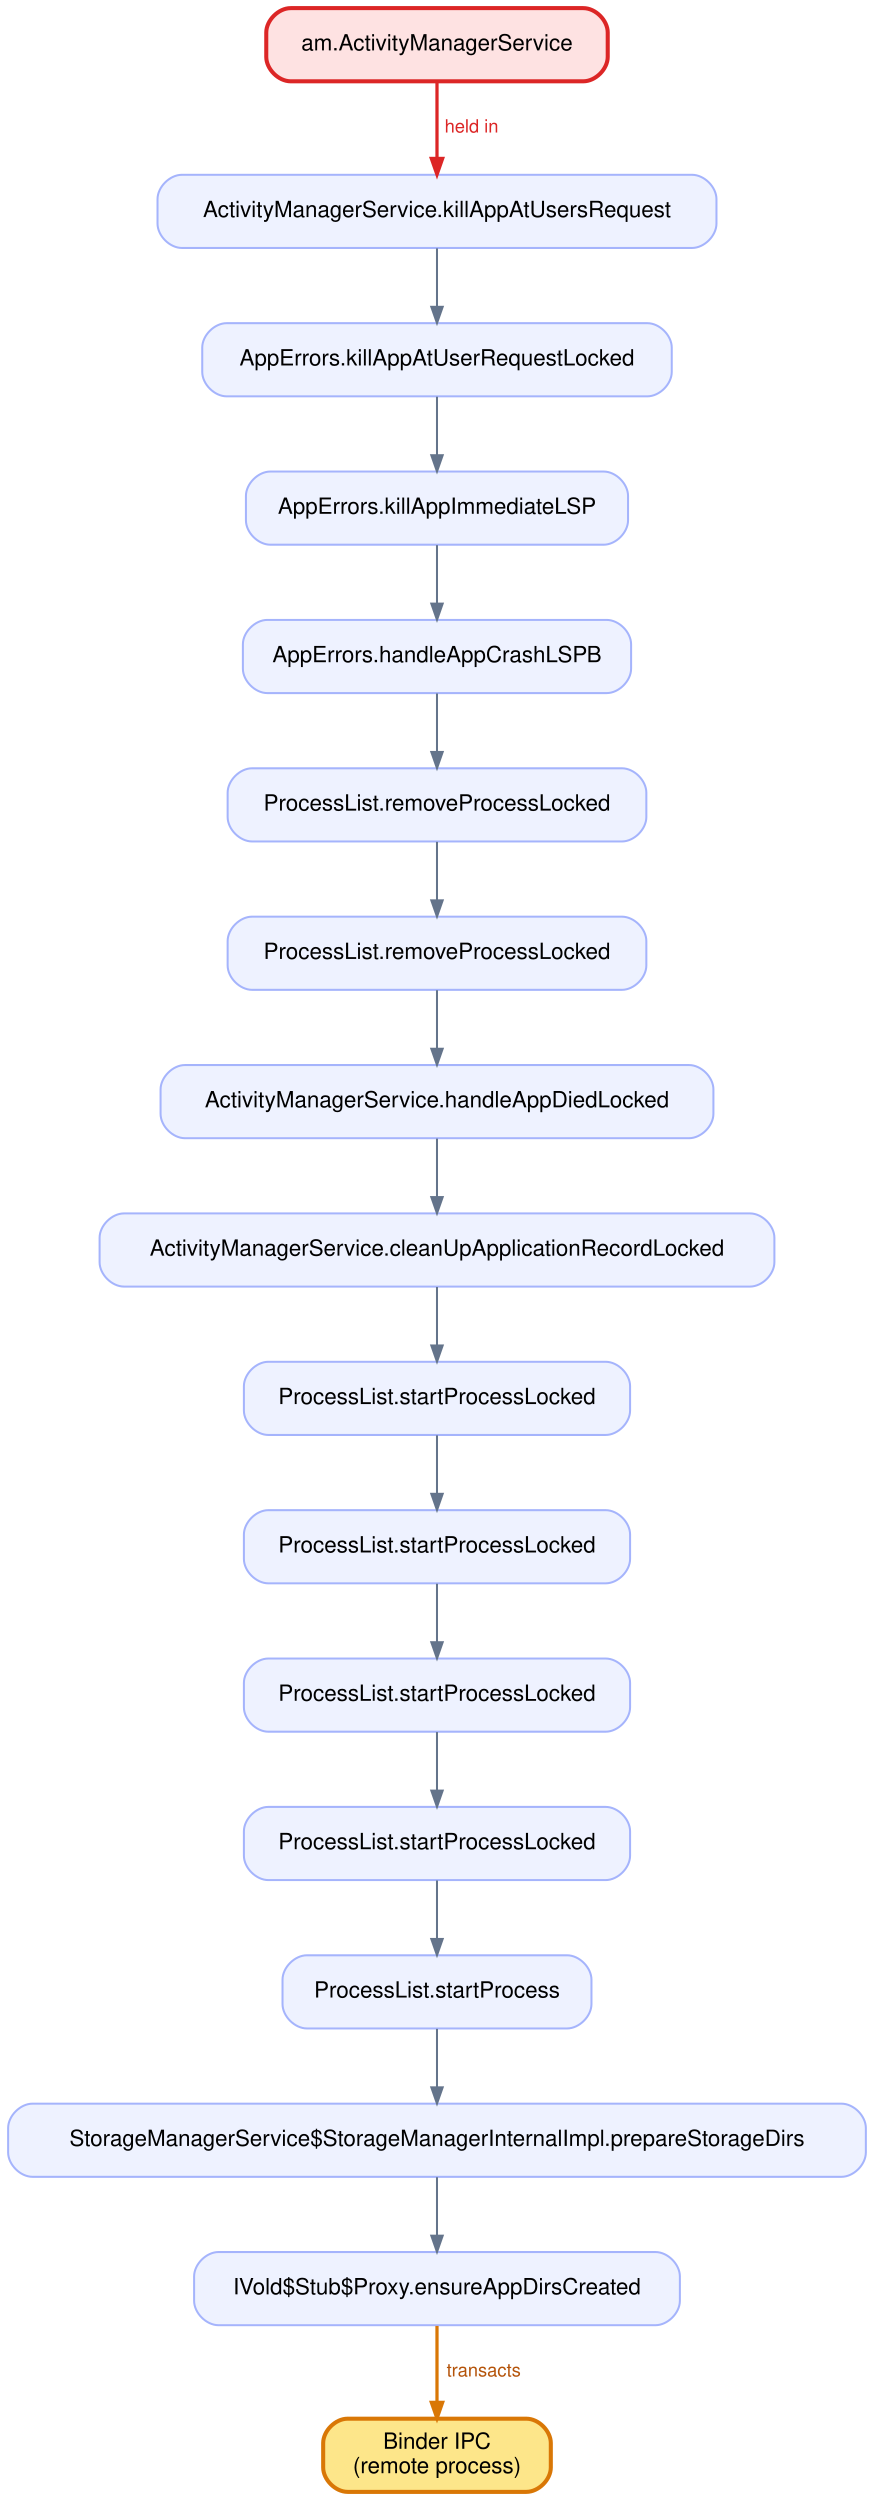
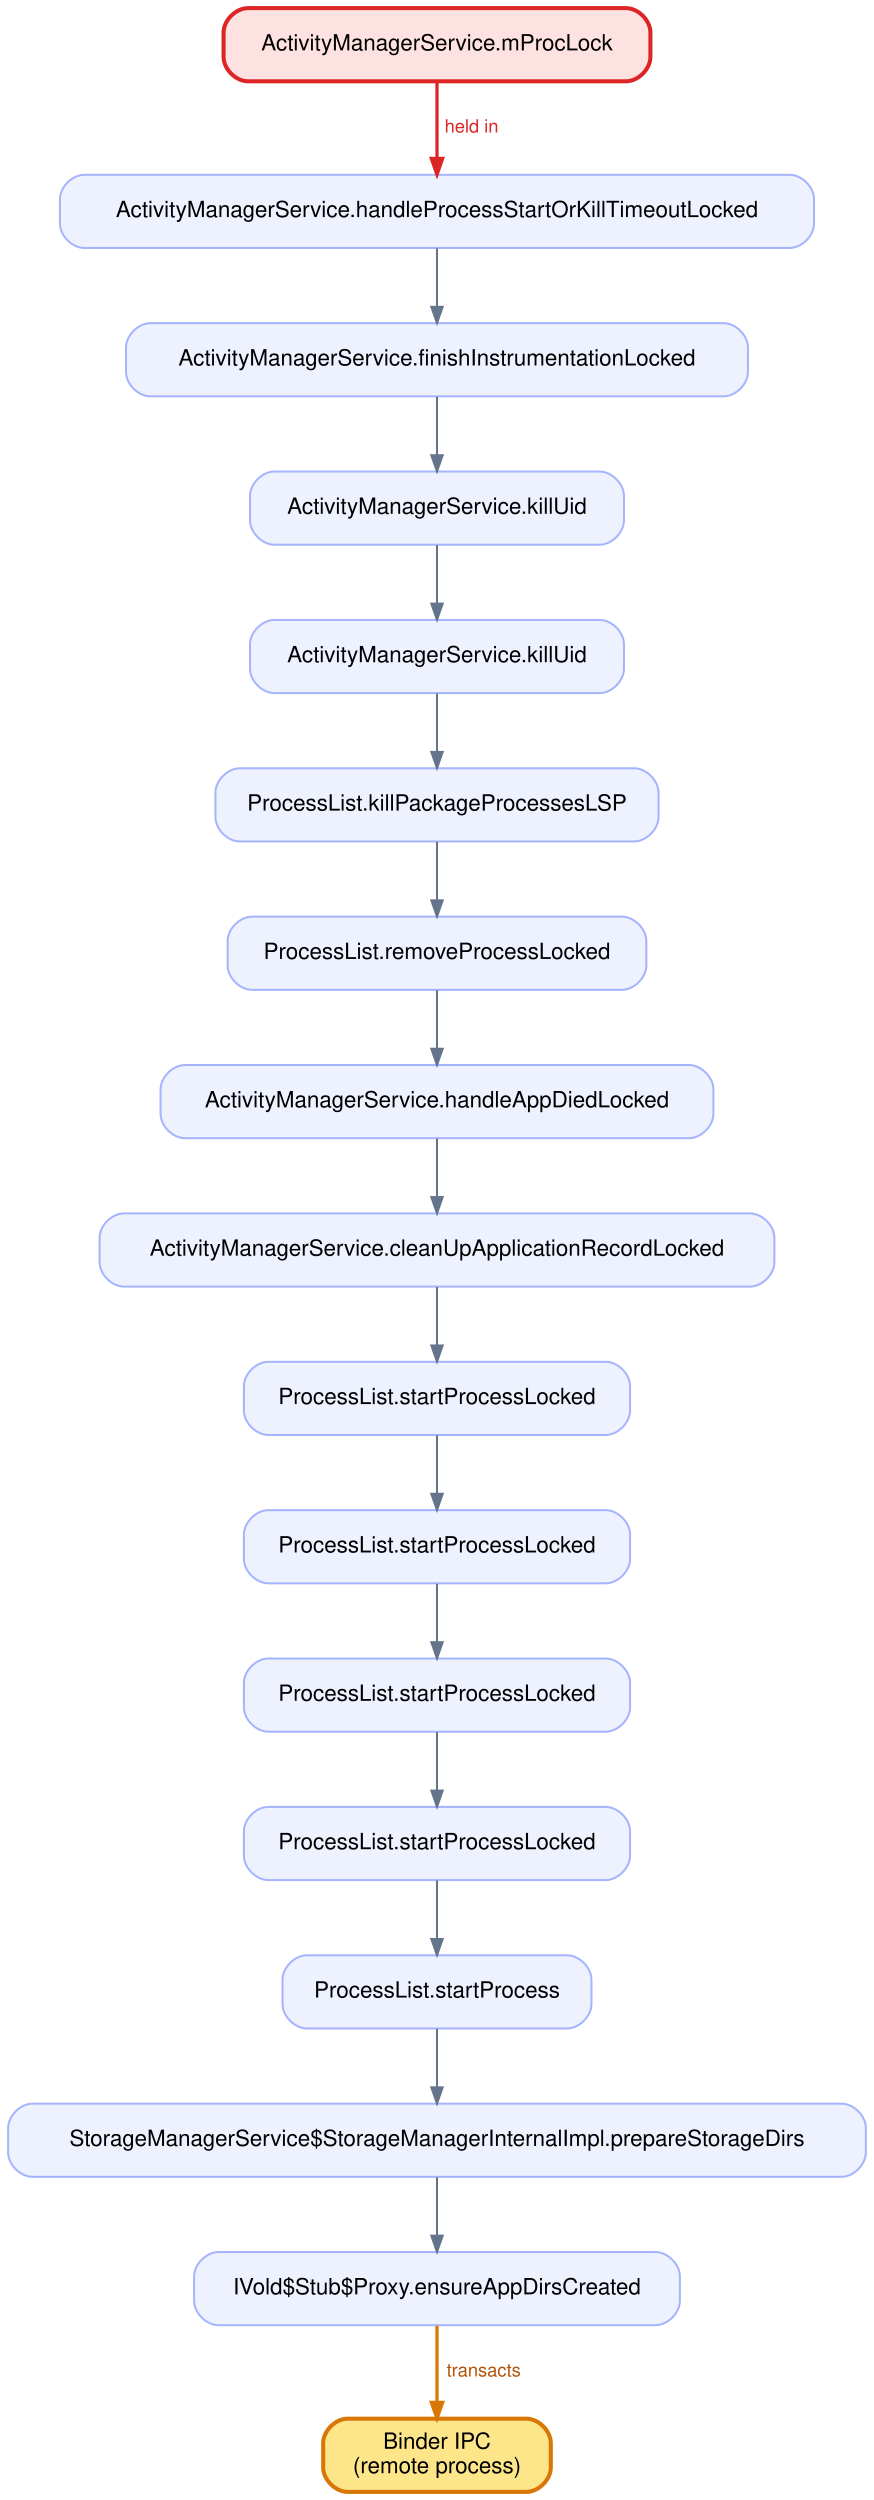
<svg xmlns="http://www.w3.org/2000/svg" width="430pt" height="1230pt" viewBox="0.00 0.00 430.00 1230.00">
  <g id="graph0" class="graph" transform="scale(1 1) rotate(0) translate(4 1226)">
    <polygon fill="white" stroke="transparent" points="-4,4 -4,-1226 426,-1226 426,4 -4,4" />
    <g id="node1" class="node">
-       <path fill="#eef2ff" stroke="#a5b4fc" d="M336.5,-1140C336.5,-1140 85.5,-1140 85.5,-1140 79.5,-1140 73.5,-1134 73.5,-1128 73.5,-1128 73.5,-1116 73.5,-1116 73.5,-1110 79.5,-1104 85.5,-1104 85.5,-1104 336.5,-1104 336.5,-1104 342.5,-1104 348.5,-1110 348.5,-1116 348.5,-1116 348.5,-1128 348.5,-1128 348.5,-1134 342.5,-1140 336.5,-1140" />
-       <text text-anchor="middle" x="211" y="-1119.2" font-family="Helvetica,sans-Serif" font-size="11.00">ActivityManagerService.killAppAtUsersRequest</text>
+       <path fill="#eef2ff" stroke="#a5b4fc" d="M384.5,-1140C384.5,-1140 37.5,-1140 37.5,-1140 31.5,-1140 25.5,-1134 25.5,-1128 25.5,-1128 25.5,-1116 25.5,-1116 25.5,-1110 31.5,-1104 37.5,-1104 37.5,-1104 384.5,-1104 384.5,-1104 390.5,-1104 396.5,-1110 396.5,-1116 396.5,-1116 396.5,-1128 396.5,-1128 396.5,-1134 390.5,-1140 384.5,-1140" />
+       <text text-anchor="middle" x="211" y="-1119.2" font-family="Helvetica,sans-Serif" font-size="11.00">ActivityManagerService.handleProcessStartOrKillTimeoutLocked</text>
    </g>
    <g id="node2" class="node">
-       <path fill="#eef2ff" stroke="#a5b4fc" d="M314.5,-1067C314.5,-1067 107.5,-1067 107.5,-1067 101.5,-1067 95.5,-1061 95.5,-1055 95.5,-1055 95.5,-1043 95.5,-1043 95.5,-1037 101.5,-1031 107.5,-1031 107.5,-1031 314.5,-1031 314.5,-1031 320.5,-1031 326.5,-1037 326.5,-1043 326.5,-1043 326.5,-1055 326.5,-1055 326.5,-1061 320.5,-1067 314.5,-1067" />
-       <text text-anchor="middle" x="211" y="-1046.2" font-family="Helvetica,sans-Serif" font-size="11.00">AppErrors.killAppAtUserRequestLocked</text>
+       <path fill="#eef2ff" stroke="#a5b4fc" d="M352,-1067C352,-1067 70,-1067 70,-1067 64,-1067 58,-1061 58,-1055 58,-1055 58,-1043 58,-1043 58,-1037 64,-1031 70,-1031 70,-1031 352,-1031 352,-1031 358,-1031 364,-1037 364,-1043 364,-1043 364,-1055 364,-1055 364,-1061 358,-1067 352,-1067" />
+       <text text-anchor="middle" x="211" y="-1046.2" font-family="Helvetica,sans-Serif" font-size="11.00">ActivityManagerService.finishInstrumentationLocked</text>
    </g>
    <g id="edge2" class="edge">
      <path fill="none" stroke="#64748b" d="M211,-1103.81C211,-1095.18 211,-1084.56 211,-1075.03" />
      <polygon fill="#64748b" stroke="#64748b" points="213.8,-1075.03 211,-1067.03 208.2,-1075.03 213.8,-1075.03" />
    </g>
    <g id="node3" class="node">
-       <path fill="#eef2ff" stroke="#a5b4fc" d="M293,-994C293,-994 129,-994 129,-994 123,-994 117,-988 117,-982 117,-982 117,-970 117,-970 117,-964 123,-958 129,-958 129,-958 293,-958 293,-958 299,-958 305,-964 305,-970 305,-970 305,-982 305,-982 305,-988 299,-994 293,-994" />
-       <text text-anchor="middle" x="211" y="-973.2" font-family="Helvetica,sans-Serif" font-size="11.00">AppErrors.killAppImmediateLSP</text>
+       <path fill="#eef2ff" stroke="#a5b4fc" d="M291,-994C291,-994 131,-994 131,-994 125,-994 119,-988 119,-982 119,-982 119,-970 119,-970 119,-964 125,-958 131,-958 131,-958 291,-958 291,-958 297,-958 303,-964 303,-970 303,-970 303,-982 303,-982 303,-988 297,-994 291,-994" />
+       <text text-anchor="middle" x="211" y="-973.2" font-family="Helvetica,sans-Serif" font-size="11.00">ActivityManagerService.killUid</text>
    </g>
    <g id="edge3" class="edge">
      <path fill="none" stroke="#64748b" d="M211,-1030.81C211,-1022.18 211,-1011.56 211,-1002.03" />
      <polygon fill="#64748b" stroke="#64748b" points="213.8,-1002.03 211,-994.03 208.2,-1002.03 213.8,-1002.03" />
    </g>
    <g id="node4" class="node">
-       <path fill="#eef2ff" stroke="#a5b4fc" d="M294.5,-921C294.5,-921 127.5,-921 127.5,-921 121.5,-921 115.5,-915 115.5,-909 115.5,-909 115.5,-897 115.5,-897 115.5,-891 121.5,-885 127.5,-885 127.5,-885 294.5,-885 294.5,-885 300.5,-885 306.5,-891 306.5,-897 306.5,-897 306.5,-909 306.5,-909 306.5,-915 300.5,-921 294.5,-921" />
-       <text text-anchor="middle" x="211" y="-900.2" font-family="Helvetica,sans-Serif" font-size="11.00">AppErrors.handleAppCrashLSPB</text>
+       <path fill="#eef2ff" stroke="#a5b4fc" d="M291,-921C291,-921 131,-921 131,-921 125,-921 119,-915 119,-909 119,-909 119,-897 119,-897 119,-891 125,-885 131,-885 131,-885 291,-885 291,-885 297,-885 303,-891 303,-897 303,-897 303,-909 303,-909 303,-915 297,-921 291,-921" />
+       <text text-anchor="middle" x="211" y="-900.2" font-family="Helvetica,sans-Serif" font-size="11.00">ActivityManagerService.killUid</text>
    </g>
    <g id="edge4" class="edge">
      <path fill="none" stroke="#64748b" d="M211,-957.81C211,-949.18 211,-938.56 211,-929.03" />
      <polygon fill="#64748b" stroke="#64748b" points="213.8,-929.03 211,-921.03 208.2,-929.03 213.8,-929.03" />
    </g>
    <g id="node5" class="node">
-       <path fill="#eef2ff" stroke="#a5b4fc" d="M302,-848C302,-848 120,-848 120,-848 114,-848 108,-842 108,-836 108,-836 108,-824 108,-824 108,-818 114,-812 120,-812 120,-812 302,-812 302,-812 308,-812 314,-818 314,-824 314,-824 314,-836 314,-836 314,-842 308,-848 302,-848" />
-       <text text-anchor="middle" x="211" y="-827.2" font-family="Helvetica,sans-Serif" font-size="11.00">ProcessList.removeProcessLocked</text>
+       <path fill="#eef2ff" stroke="#a5b4fc" d="M308,-848C308,-848 114,-848 114,-848 108,-848 102,-842 102,-836 102,-836 102,-824 102,-824 102,-818 108,-812 114,-812 114,-812 308,-812 308,-812 314,-812 320,-818 320,-824 320,-824 320,-836 320,-836 320,-842 314,-848 308,-848" />
+       <text text-anchor="middle" x="211" y="-827.2" font-family="Helvetica,sans-Serif" font-size="11.00">ProcessList.killPackageProcessesLSP</text>
    </g>
    <g id="edge5" class="edge">
      <path fill="none" stroke="#64748b" d="M211,-884.81C211,-876.18 211,-865.56 211,-856.03" />
      <polygon fill="#64748b" stroke="#64748b" points="213.8,-856.03 211,-848.03 208.2,-856.03 213.8,-856.03" />
    </g>
    <g id="node6" class="node">
      <path fill="#eef2ff" stroke="#a5b4fc" d="M302,-775C302,-775 120,-775 120,-775 114,-775 108,-769 108,-763 108,-763 108,-751 108,-751 108,-745 114,-739 120,-739 120,-739 302,-739 302,-739 308,-739 314,-745 314,-751 314,-751 314,-763 314,-763 314,-769 308,-775 302,-775" />
      <text text-anchor="middle" x="211" y="-754.2" font-family="Helvetica,sans-Serif" font-size="11.00">ProcessList.removeProcessLocked</text>
    </g>
    <g id="edge6" class="edge">
      <path fill="none" stroke="#64748b" d="M211,-811.81C211,-803.18 211,-792.56 211,-783.03" />
      <polygon fill="#64748b" stroke="#64748b" points="213.8,-783.03 211,-775.03 208.2,-783.03 213.8,-783.03" />
    </g>
    <g id="node7" class="node">
      <path fill="#eef2ff" stroke="#a5b4fc" d="M335,-702C335,-702 87,-702 87,-702 81,-702 75,-696 75,-690 75,-690 75,-678 75,-678 75,-672 81,-666 87,-666 87,-666 335,-666 335,-666 341,-666 347,-672 347,-678 347,-678 347,-690 347,-690 347,-696 341,-702 335,-702" />
      <text text-anchor="middle" x="211" y="-681.2" font-family="Helvetica,sans-Serif" font-size="11.00">ActivityManagerService.handleAppDiedLocked</text>
    </g>
    <g id="edge7" class="edge">
      <path fill="none" stroke="#64748b" d="M211,-738.81C211,-730.18 211,-719.56 211,-710.03" />
      <polygon fill="#64748b" stroke="#64748b" points="213.8,-710.03 211,-702.03 208.2,-710.03 213.8,-710.03" />
    </g>
    <g id="node8" class="node">
      <path fill="#eef2ff" stroke="#a5b4fc" d="M365,-629C365,-629 57,-629 57,-629 51,-629 45,-623 45,-617 45,-617 45,-605 45,-605 45,-599 51,-593 57,-593 57,-593 365,-593 365,-593 371,-593 377,-599 377,-605 377,-605 377,-617 377,-617 377,-623 371,-629 365,-629" />
      <text text-anchor="middle" x="211" y="-608.2" font-family="Helvetica,sans-Serif" font-size="11.00">ActivityManagerService.cleanUpApplicationRecordLocked</text>
    </g>
    <g id="edge8" class="edge">
      <path fill="none" stroke="#64748b" d="M211,-665.81C211,-657.18 211,-646.56 211,-637.03" />
      <polygon fill="#64748b" stroke="#64748b" points="213.8,-637.03 211,-629.03 208.2,-637.03 213.8,-637.03" />
    </g>
    <g id="node9" class="node">
      <path fill="#eef2ff" stroke="#a5b4fc" d="M294,-556C294,-556 128,-556 128,-556 122,-556 116,-550 116,-544 116,-544 116,-532 116,-532 116,-526 122,-520 128,-520 128,-520 294,-520 294,-520 300,-520 306,-526 306,-532 306,-532 306,-544 306,-544 306,-550 300,-556 294,-556" />
      <text text-anchor="middle" x="211" y="-535.2" font-family="Helvetica,sans-Serif" font-size="11.00">ProcessList.startProcessLocked</text>
    </g>
    <g id="edge9" class="edge">
      <path fill="none" stroke="#64748b" d="M211,-592.81C211,-584.18 211,-573.56 211,-564.03" />
      <polygon fill="#64748b" stroke="#64748b" points="213.8,-564.03 211,-556.03 208.2,-564.03 213.8,-564.03" />
    </g>
    <g id="node10" class="node">
      <path fill="#eef2ff" stroke="#a5b4fc" d="M294,-483C294,-483 128,-483 128,-483 122,-483 116,-477 116,-471 116,-471 116,-459 116,-459 116,-453 122,-447 128,-447 128,-447 294,-447 294,-447 300,-447 306,-453 306,-459 306,-459 306,-471 306,-471 306,-477 300,-483 294,-483" />
      <text text-anchor="middle" x="211" y="-462.2" font-family="Helvetica,sans-Serif" font-size="11.00">ProcessList.startProcessLocked</text>
    </g>
    <g id="edge10" class="edge">
      <path fill="none" stroke="#64748b" d="M211,-519.81C211,-511.18 211,-500.56 211,-491.03" />
      <polygon fill="#64748b" stroke="#64748b" points="213.8,-491.03 211,-483.03 208.2,-491.03 213.8,-491.03" />
    </g>
    <g id="node11" class="node">
      <path fill="#eef2ff" stroke="#a5b4fc" d="M294,-410C294,-410 128,-410 128,-410 122,-410 116,-404 116,-398 116,-398 116,-386 116,-386 116,-380 122,-374 128,-374 128,-374 294,-374 294,-374 300,-374 306,-380 306,-386 306,-386 306,-398 306,-398 306,-404 300,-410 294,-410" />
      <text text-anchor="middle" x="211" y="-389.2" font-family="Helvetica,sans-Serif" font-size="11.00">ProcessList.startProcessLocked</text>
    </g>
    <g id="edge11" class="edge">
      <path fill="none" stroke="#64748b" d="M211,-446.81C211,-438.18 211,-427.56 211,-418.03" />
      <polygon fill="#64748b" stroke="#64748b" points="213.8,-418.03 211,-410.03 208.2,-418.03 213.8,-418.03" />
    </g>
    <g id="node12" class="node">
      <path fill="#eef2ff" stroke="#a5b4fc" d="M294,-337C294,-337 128,-337 128,-337 122,-337 116,-331 116,-325 116,-325 116,-313 116,-313 116,-307 122,-301 128,-301 128,-301 294,-301 294,-301 300,-301 306,-307 306,-313 306,-313 306,-325 306,-325 306,-331 300,-337 294,-337" />
      <text text-anchor="middle" x="211" y="-316.2" font-family="Helvetica,sans-Serif" font-size="11.00">ProcessList.startProcessLocked</text>
    </g>
    <g id="edge12" class="edge">
      <path fill="none" stroke="#64748b" d="M211,-373.81C211,-365.18 211,-354.56 211,-345.03" />
      <polygon fill="#64748b" stroke="#64748b" points="213.8,-345.03 211,-337.03 208.2,-345.03 213.8,-345.03" />
    </g>
    <g id="node13" class="node">
      <path fill="#eef2ff" stroke="#a5b4fc" d="M275,-264C275,-264 147,-264 147,-264 141,-264 135,-258 135,-252 135,-252 135,-240 135,-240 135,-234 141,-228 147,-228 147,-228 275,-228 275,-228 281,-228 287,-234 287,-240 287,-240 287,-252 287,-252 287,-258 281,-264 275,-264" />
      <text text-anchor="middle" x="211" y="-243.2" font-family="Helvetica,sans-Serif" font-size="11.00">ProcessList.startProcess</text>
    </g>
    <g id="edge13" class="edge">
      <path fill="none" stroke="#64748b" d="M211,-300.81C211,-292.18 211,-281.56 211,-272.03" />
      <polygon fill="#64748b" stroke="#64748b" points="213.8,-272.03 211,-264.03 208.2,-272.03 213.8,-272.03" />
    </g>
    <g id="node14" class="node">
      <path fill="#eef2ff" stroke="#a5b4fc" d="M410,-191C410,-191 12,-191 12,-191 6,-191 0,-185 0,-179 0,-179 0,-167 0,-167 0,-161 6,-155 12,-155 12,-155 410,-155 410,-155 416,-155 422,-161 422,-167 422,-167 422,-179 422,-179 422,-185 416,-191 410,-191" />
      <text text-anchor="middle" x="211" y="-170.2" font-family="Helvetica,sans-Serif" font-size="11.00">StorageManagerService$StorageManagerInternalImpl.prepareStorageDirs</text>
    </g>
    <g id="edge14" class="edge">
      <path fill="none" stroke="#64748b" d="M211,-227.81C211,-219.18 211,-208.56 211,-199.03" />
      <polygon fill="#64748b" stroke="#64748b" points="213.8,-199.03 211,-191.03 208.2,-199.03 213.8,-199.03" />
    </g>
    <g id="node15" class="node">
      <path fill="#eef2ff" stroke="#a5b4fc" d="M318.5,-118C318.5,-118 103.5,-118 103.5,-118 97.5,-118 91.5,-112 91.5,-106 91.5,-106 91.5,-94 91.5,-94 91.5,-88 97.5,-82 103.5,-82 103.5,-82 318.5,-82 318.5,-82 324.5,-82 330.5,-88 330.5,-94 330.5,-94 330.5,-106 330.5,-106 330.5,-112 324.5,-118 318.5,-118" />
      <text text-anchor="middle" x="211" y="-97.2" font-family="Helvetica,sans-Serif" font-size="11.00">IVold$Stub$Proxy.ensureAppDirsCreated</text>
    </g>
    <g id="edge15" class="edge">
      <path fill="none" stroke="#64748b" d="M211,-154.81C211,-146.18 211,-135.56 211,-126.03" />
      <polygon fill="#64748b" stroke="#64748b" points="213.8,-126.03 211,-118.03 208.2,-126.03 213.8,-126.03" />
    </g>
    <g id="node16" class="node">
      <path fill="#fde68a" stroke="#d97706" stroke-width="2" d="M255,-36C255,-36 167,-36 167,-36 161,-36 155,-30 155,-24 155,-24 155,-12 155,-12 155,-6 161,0 167,0 167,0 255,0 255,0 261,0 267,-6 267,-12 267,-12 267,-24 267,-24 267,-30 261,-36 255,-36" />
      <text text-anchor="middle" x="211" y="-21.2" font-family="Helvetica,sans-Serif" font-size="11.00">Binder IPC</text>
      <text text-anchor="middle" x="211" y="-9.2" font-family="Helvetica,sans-Serif" font-size="11.00">(remote process)</text>
    </g>
    <g id="edge16" class="edge">
      <path fill="none" stroke="#d97706" stroke-width="1.6" d="M211,-81.64C211,-70.66 211,-56.29 211,-44.09" />
      <polygon fill="#d97706" stroke="#d97706" stroke-width="1.6" points="213.8,-44.05 211,-36.05 208.2,-44.05 213.8,-44.05" />
      <text text-anchor="middle" x="234" y="-56.8" font-family="Helvetica,sans-Serif" font-size="9.00" fill="#b45309"> transacts</text>
    </g>
    <g id="node17" class="node">
-       <path fill="#fee2e2" stroke="#dc2626" stroke-width="2" d="M283,-1222C283,-1222 139,-1222 139,-1222 133,-1222 127,-1216 127,-1210 127,-1210 127,-1198 127,-1198 127,-1192 133,-1186 139,-1186 139,-1186 283,-1186 283,-1186 289,-1186 295,-1192 295,-1198 295,-1198 295,-1210 295,-1210 295,-1216 289,-1222 283,-1222" />
-       <text text-anchor="middle" x="211" y="-1201.2" font-family="Helvetica,sans-Serif" font-size="11.00">am.ActivityManagerService</text>
+       <path fill="#fee2e2" stroke="#dc2626" stroke-width="2" d="M304,-1222C304,-1222 118,-1222 118,-1222 112,-1222 106,-1216 106,-1210 106,-1210 106,-1198 106,-1198 106,-1192 112,-1186 118,-1186 118,-1186 304,-1186 304,-1186 310,-1186 316,-1192 316,-1198 316,-1198 316,-1210 316,-1210 316,-1216 310,-1222 304,-1222" />
+       <text text-anchor="middle" x="211" y="-1201.2" font-family="Helvetica,sans-Serif" font-size="11.00">ActivityManagerService.mProcLock</text>
    </g>
    <g id="edge1" class="edge">
      <path fill="none" stroke="#dc2626" stroke-width="1.6" d="M211,-1185.64C211,-1174.66 211,-1160.29 211,-1148.09" />
      <polygon fill="#dc2626" stroke="#dc2626" stroke-width="1.6" points="213.8,-1148.05 211,-1140.05 208.2,-1148.05 213.8,-1148.05" />
      <text text-anchor="middle" x="228" y="-1160.8" font-family="Helvetica,sans-Serif" font-size="9.00" fill="#dc2626"> held in</text>
    </g>
  </g>
</svg>
